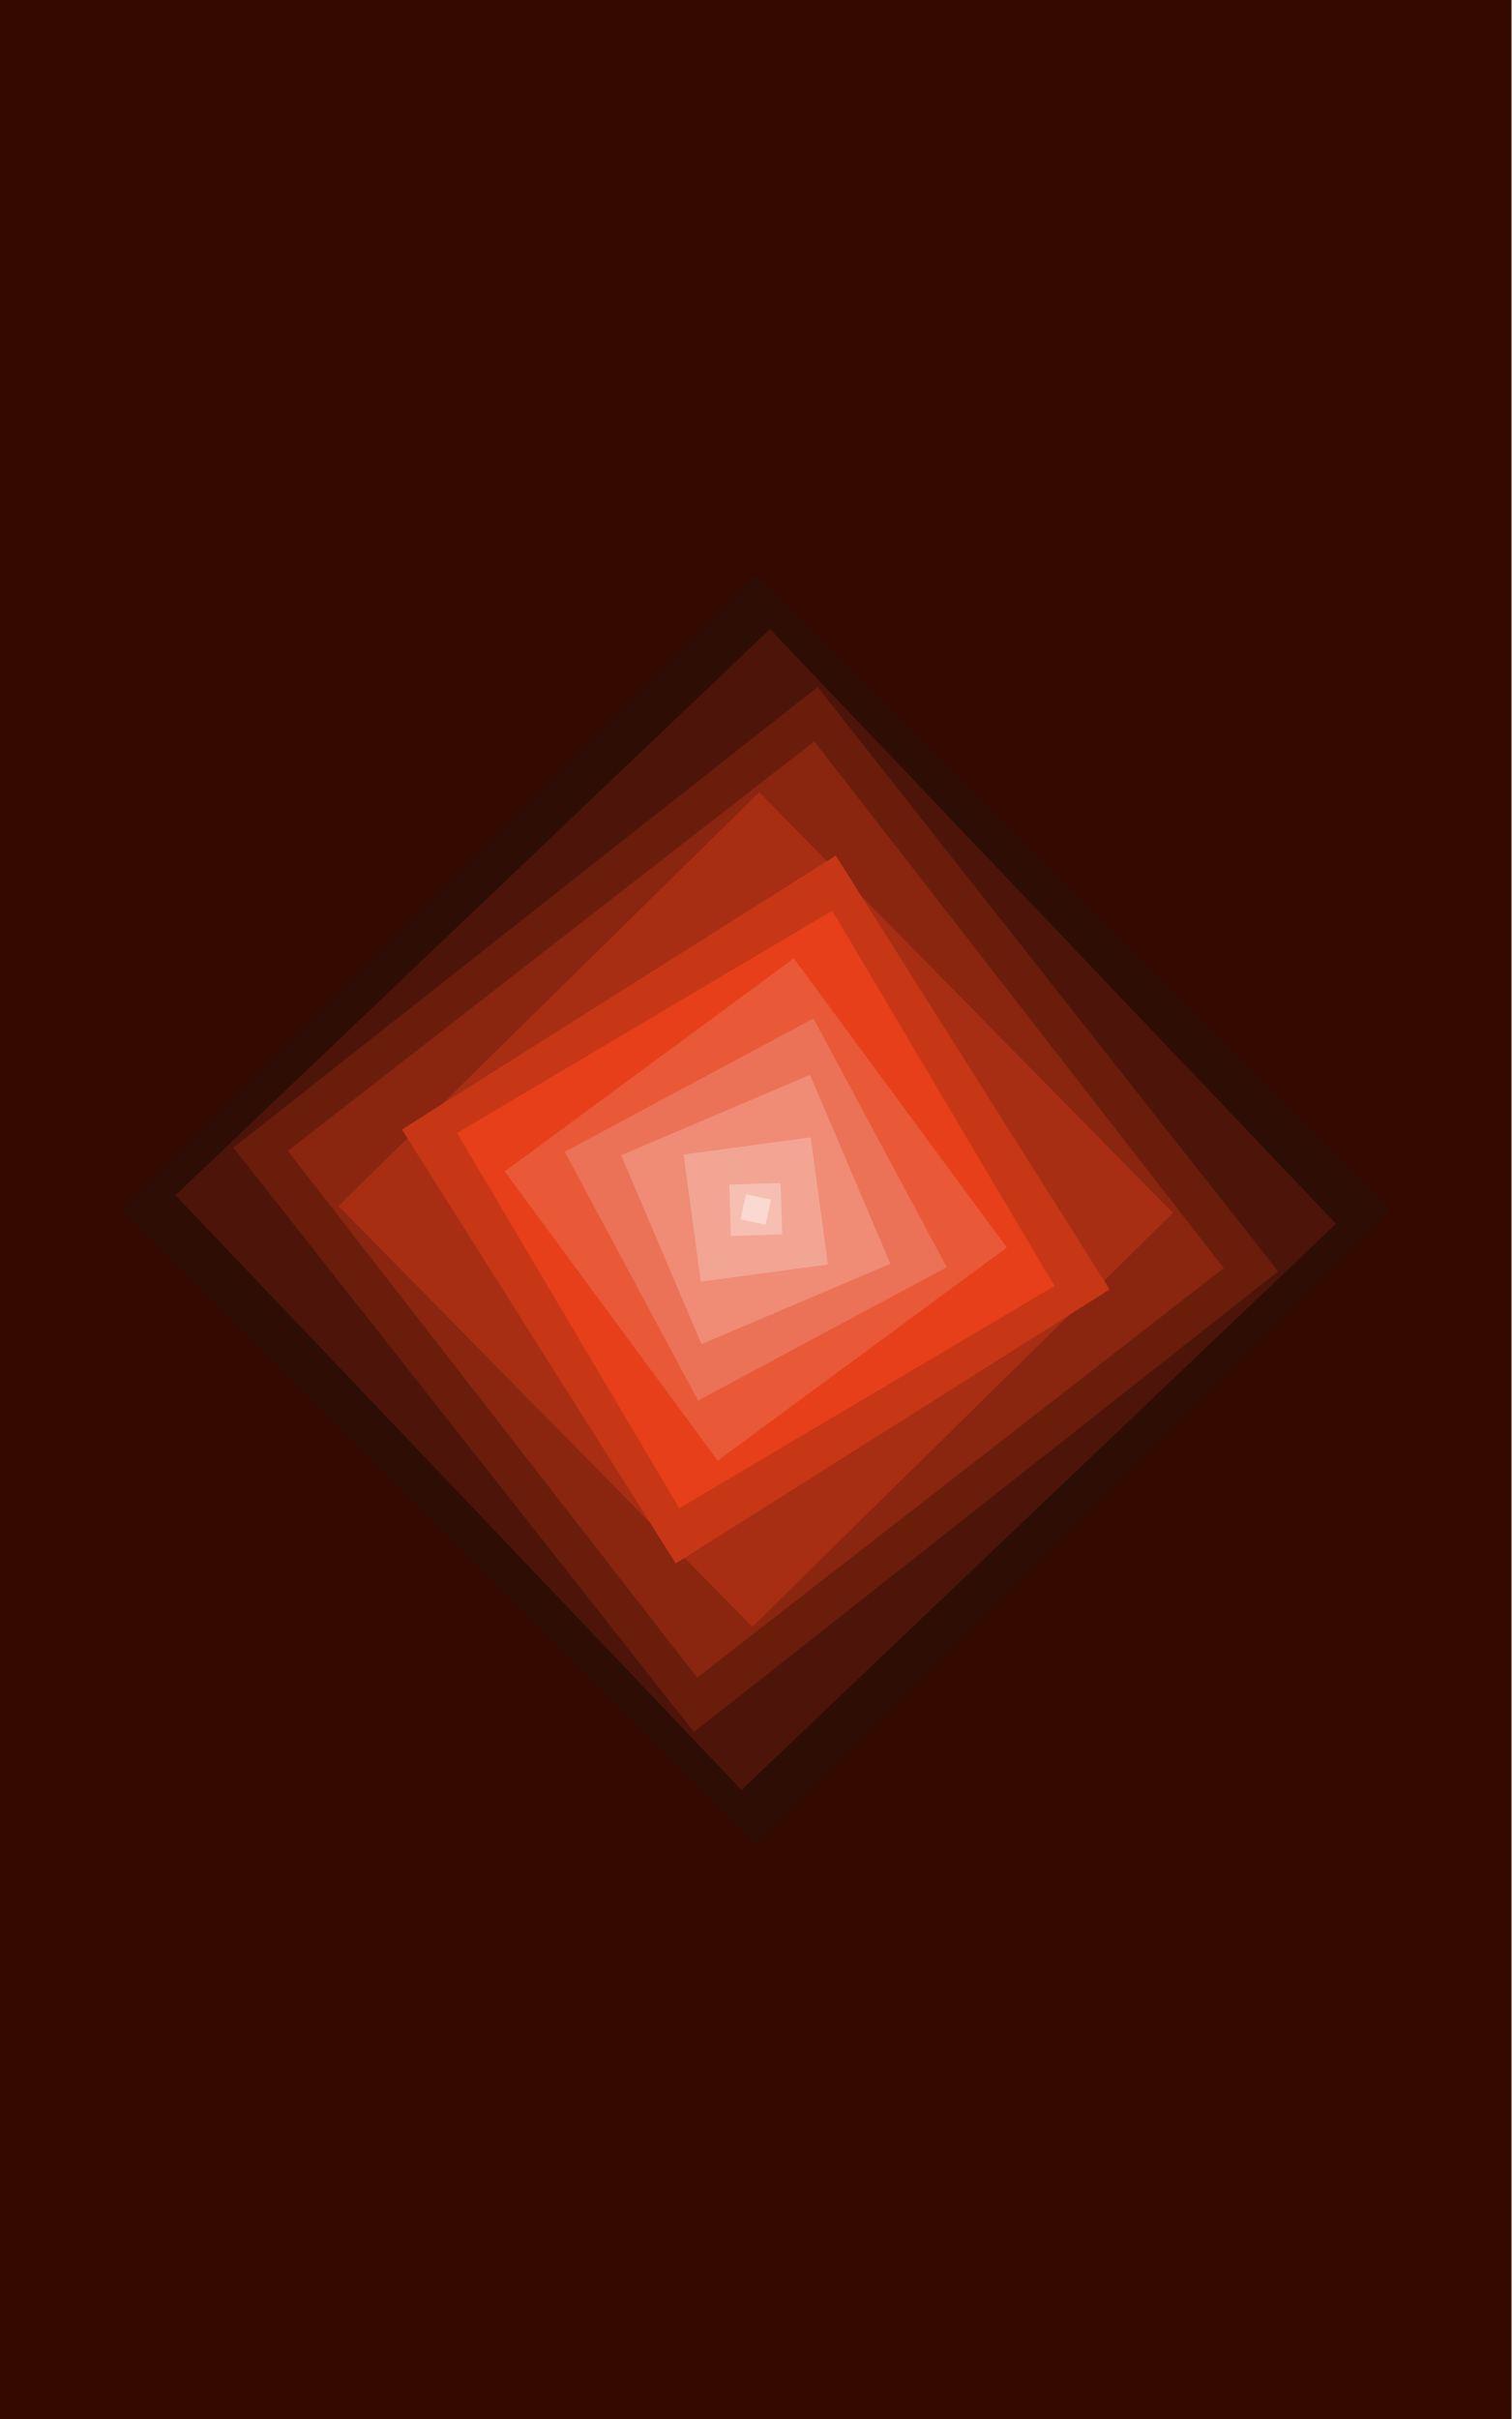
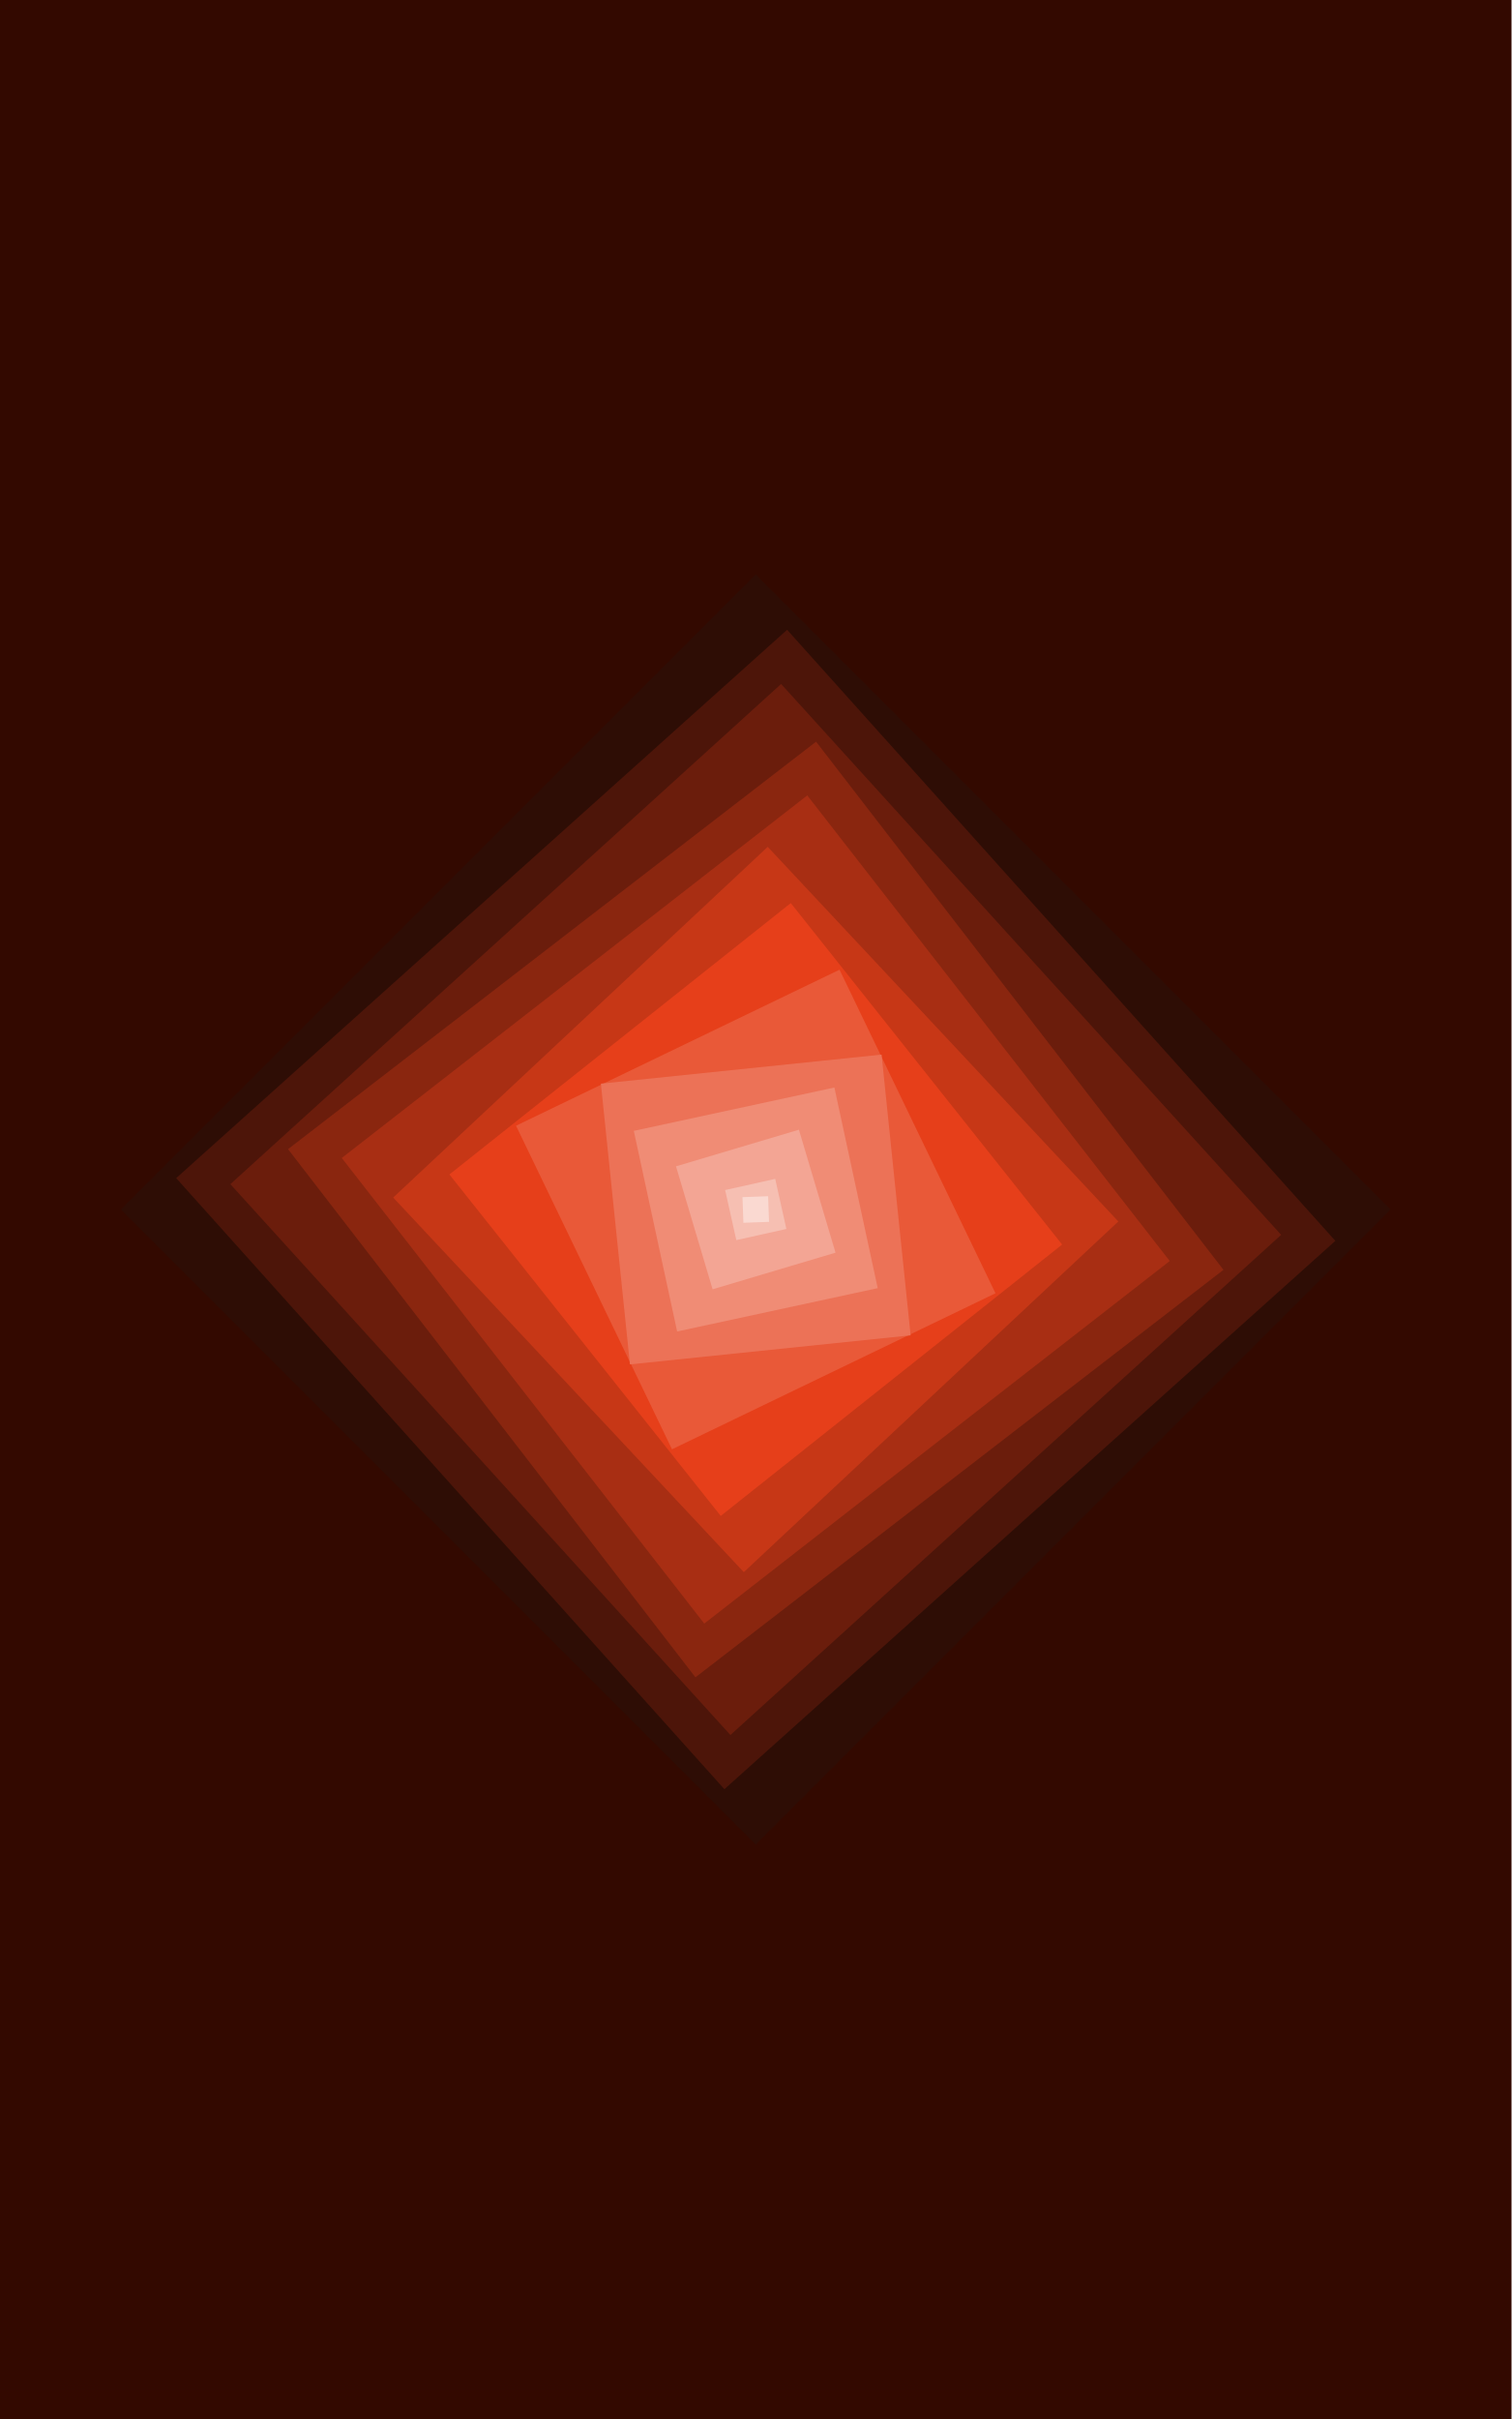
<svg xmlns="http://www.w3.org/2000/svg" viewBox="0 0 500 800" width="500" height="800" version="1.1">
  <rect width="500" height="800" fill="hsl(10,100%, 10%)" />
  <path d="M460,400L250,610L40,400L250,190z" fill="hsl(11,80%, 10%  )" />
-   <path d="M441.942,404.707L245.293,591.942L58.058,395.293L254.707,208.058z" fill="hsl(11,80%, 16.667%  )" />
-   <path d="M422.794,420.45L229.55,572.794L77.206,379.55L270.45,227.206z" fill="hsl(11,80%, 23.333%  )" />
-   <path d="M404.792,419.375L230.625,554.792L95.208,380.625L269.375,245.208z" fill="hsl(11,80%, 30%  )" />
-   <path d="M387.995,401.14L248.86,537.995L112.005,398.86L251.14,262.005z" fill="hsl(11,80%, 36.667%  )" />
-   <path d="M367.048,426.455L223.545,517.048L132.952,373.545L276.455,282.952z" fill="hsl(11,80%, 43.333%  )" />
-   <path d="M348.813,425.298L224.702,498.813L151.187,374.702L275.298,301.187z" fill="hsl(11,80%, 50%  )" />
-   <path d="M333.052,412.586L237.414,483.052L166.948,387.414L262.586,316.948z" fill="hsl(11,80%, 56.667%  )" />
-   <path d="M313.181,419.083L230.917,463.181L186.819,380.917L269.083,336.819z" fill="hsl(11,80%, 63.333%  )" />
-   <path d="M294.521,417.942L232.058,444.521L205.479,382.058L267.942,355.479z" fill="hsl(11,80%, 70%  )" />
-   <path d="M273.864,418.18L231.82,423.864L226.136,381.82L268.18,376.136z" fill="hsl(11,80%, 76.667%  )" />
-   <path d="M258.752,408.209L241.791,408.752L241.248,391.791L258.209,391.248z" fill="hsl(11,80%, 83.333%  )" />
-   <path d="M246.744,394.96L255.04,396.744L253.256,405.04L244.96,403.256z" fill="hsl(11,80%, 90%  )" />
+   <path d="M441.72,410.374L239.626,591.72L58.28,389.626L260.374,208.28z" fill="hsl(11,80%, 16.667%  )" />
+   <path d="M423.798,408.383L241.617,573.798L76.202,391.617L258.383,226.202z" fill="hsl(11,80%, 23.333%  )" />
+   <path d="M404.718,419.955L230.045,554.718L95.282,380.045L269.955,245.282z" fill="hsl(11,80%, 30%  )" />
+   <path d="M386.944,417.038L232.962,536.944L113.056,382.962L267.038,263.056z" fill="hsl(11,80%, 36.667%  )" />
+   <path d="M369.935,403.956L246.044,519.935L130.065,396.044L253.956,280.065z" fill="hsl(11,80%, 43.333%  )" />
+   <path d="M351.34,411.585L238.415,501.34L148.66,388.415L261.585,298.66z" fill="hsl(11,80%, 50%  )" />
+   <path d="M329.3,427.705L222.295,479.3L170.7,372.295L277.705,320.7z" fill="hsl(11,80%, 56.667%  )" />
+   <path d="M301.225,441.617L208.383,451.225L198.775,358.383L291.617,348.775z" fill="hsl(11,80%, 63.333%  )" />
+   <path d="M290.342,426.009L223.991,440.342L209.658,373.991L276.009,359.658z" fill="hsl(11,80%, 70%  )" />
+   <path d="M276.385,414.277L235.723,426.385L223.615,385.723L264.277,373.615z" fill="hsl(11,80%, 76.667%  )" />
+   <path d="M260.128,406.435L243.565,410.128L239.872,393.565L256.435,389.872z" fill="hsl(11,80%, 83.333%  )" />
+   <path d="M245.61,395.91L254.09,395.61L254.39,404.09L245.91,404.39z" fill="hsl(11,80%, 90%  )" />
</svg>
